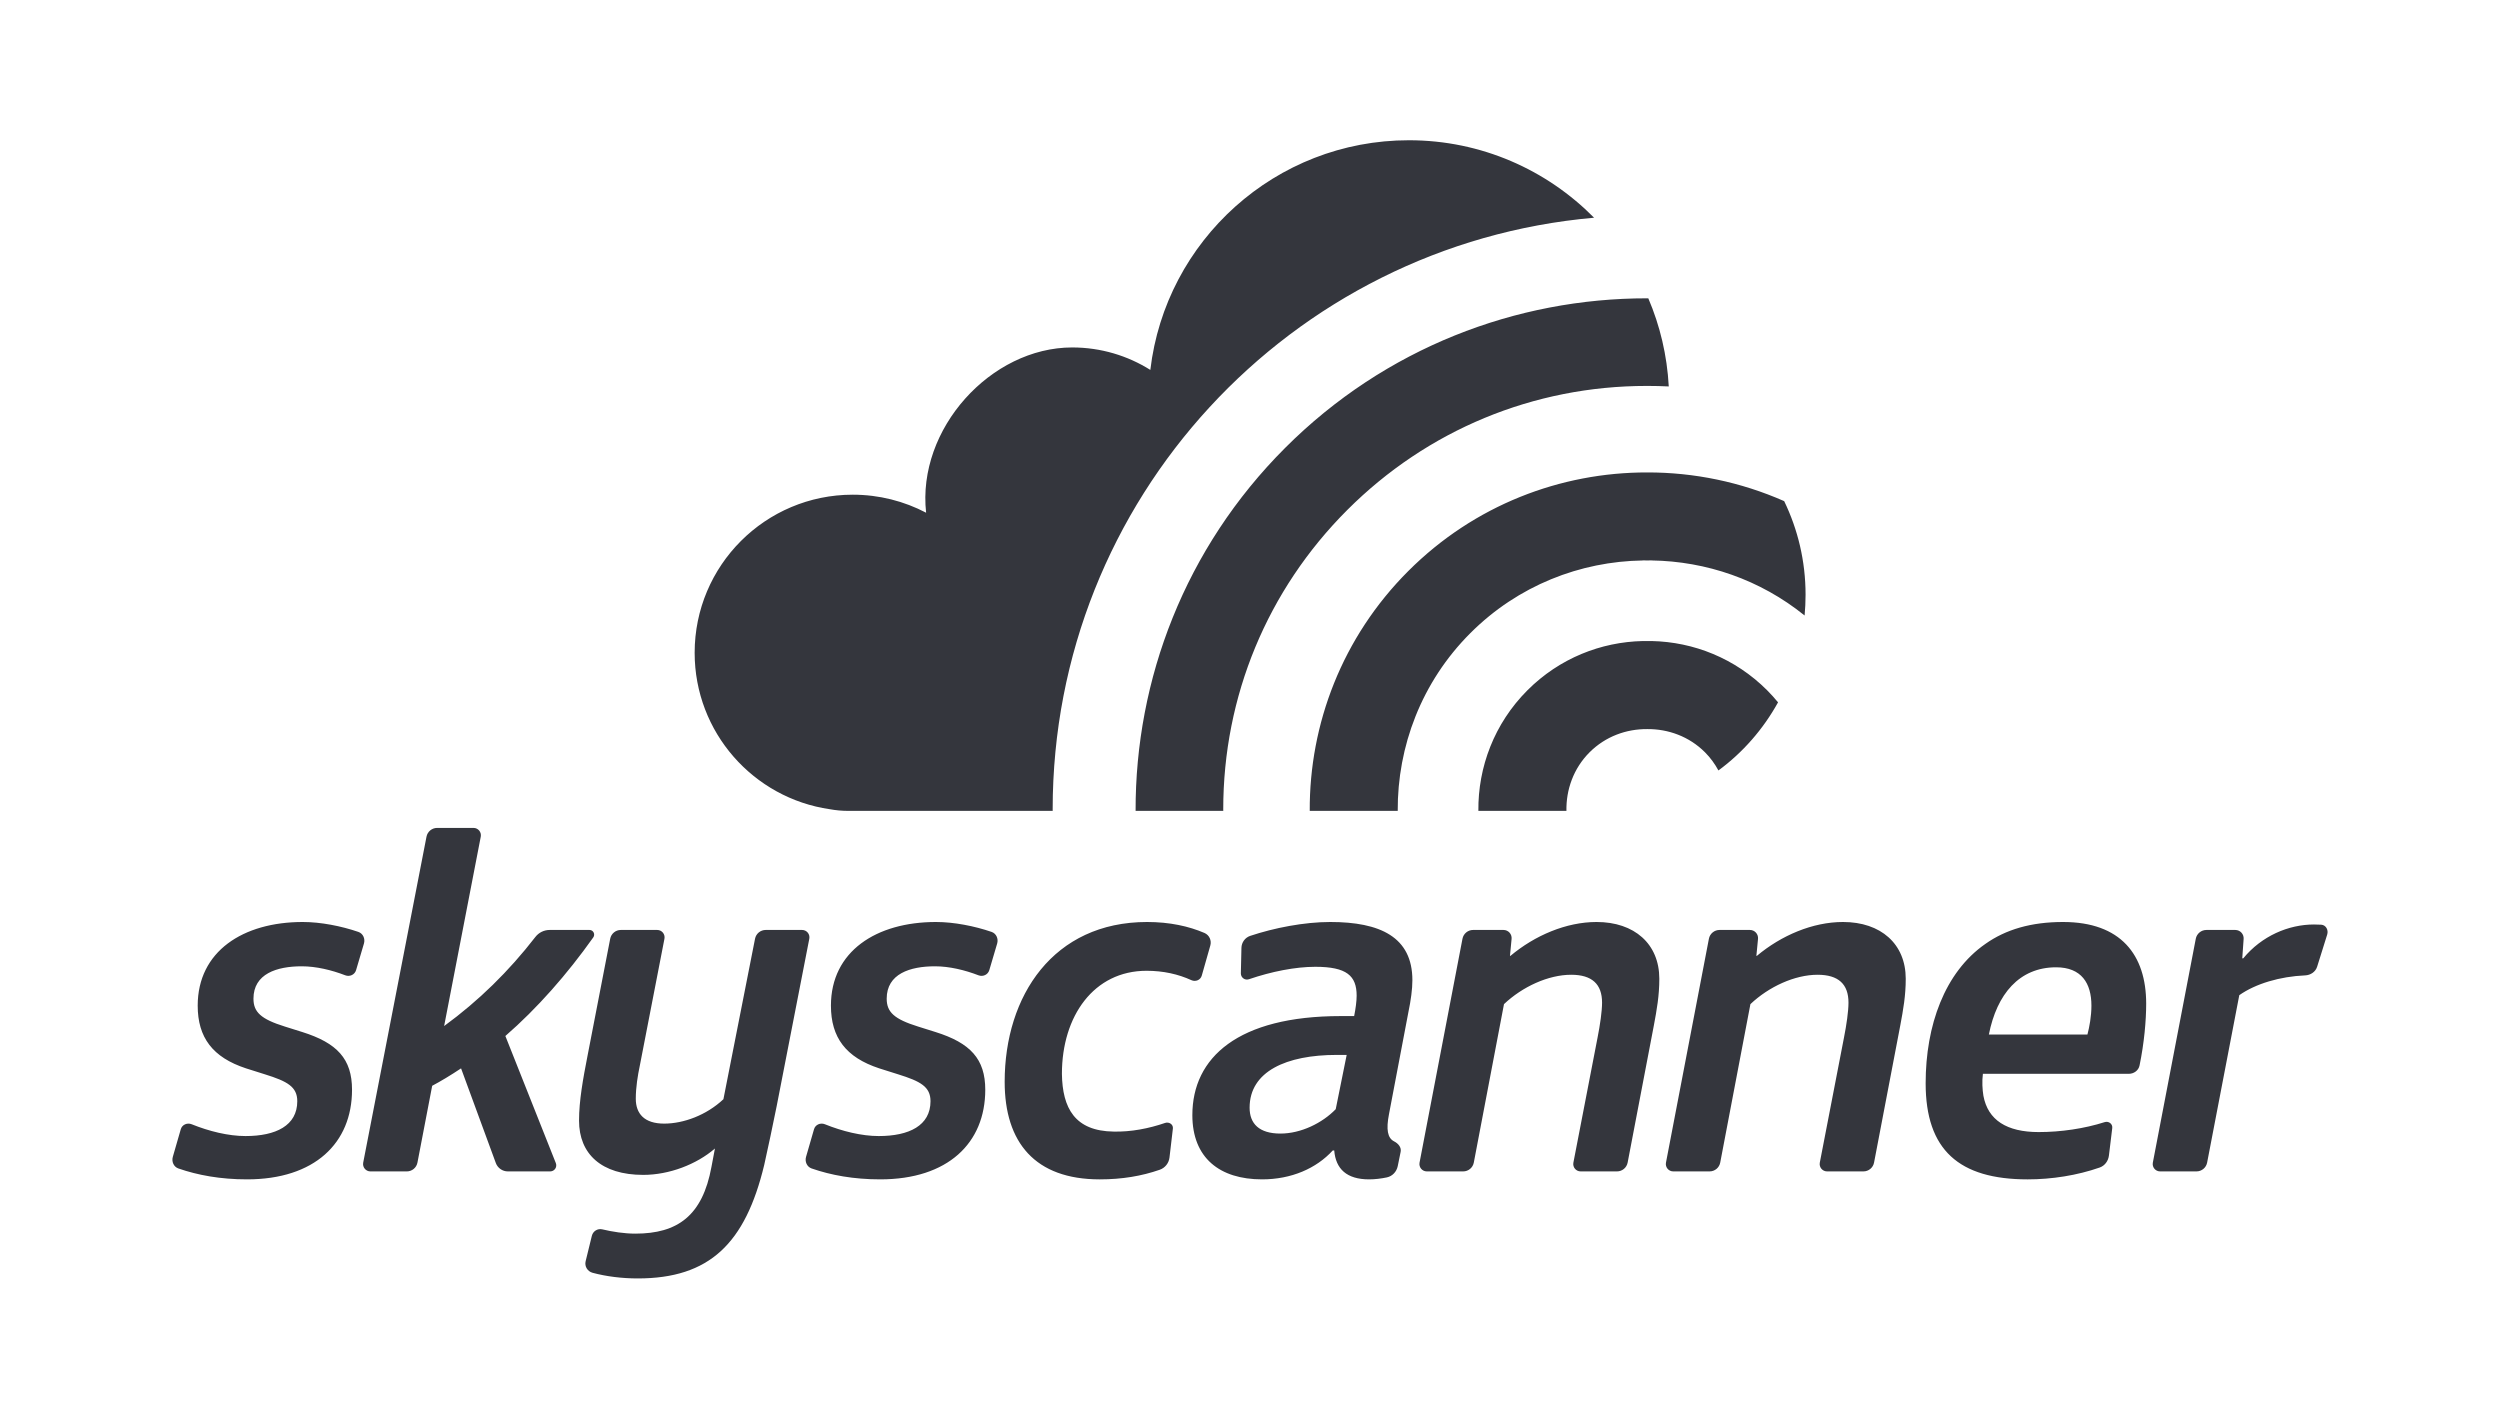
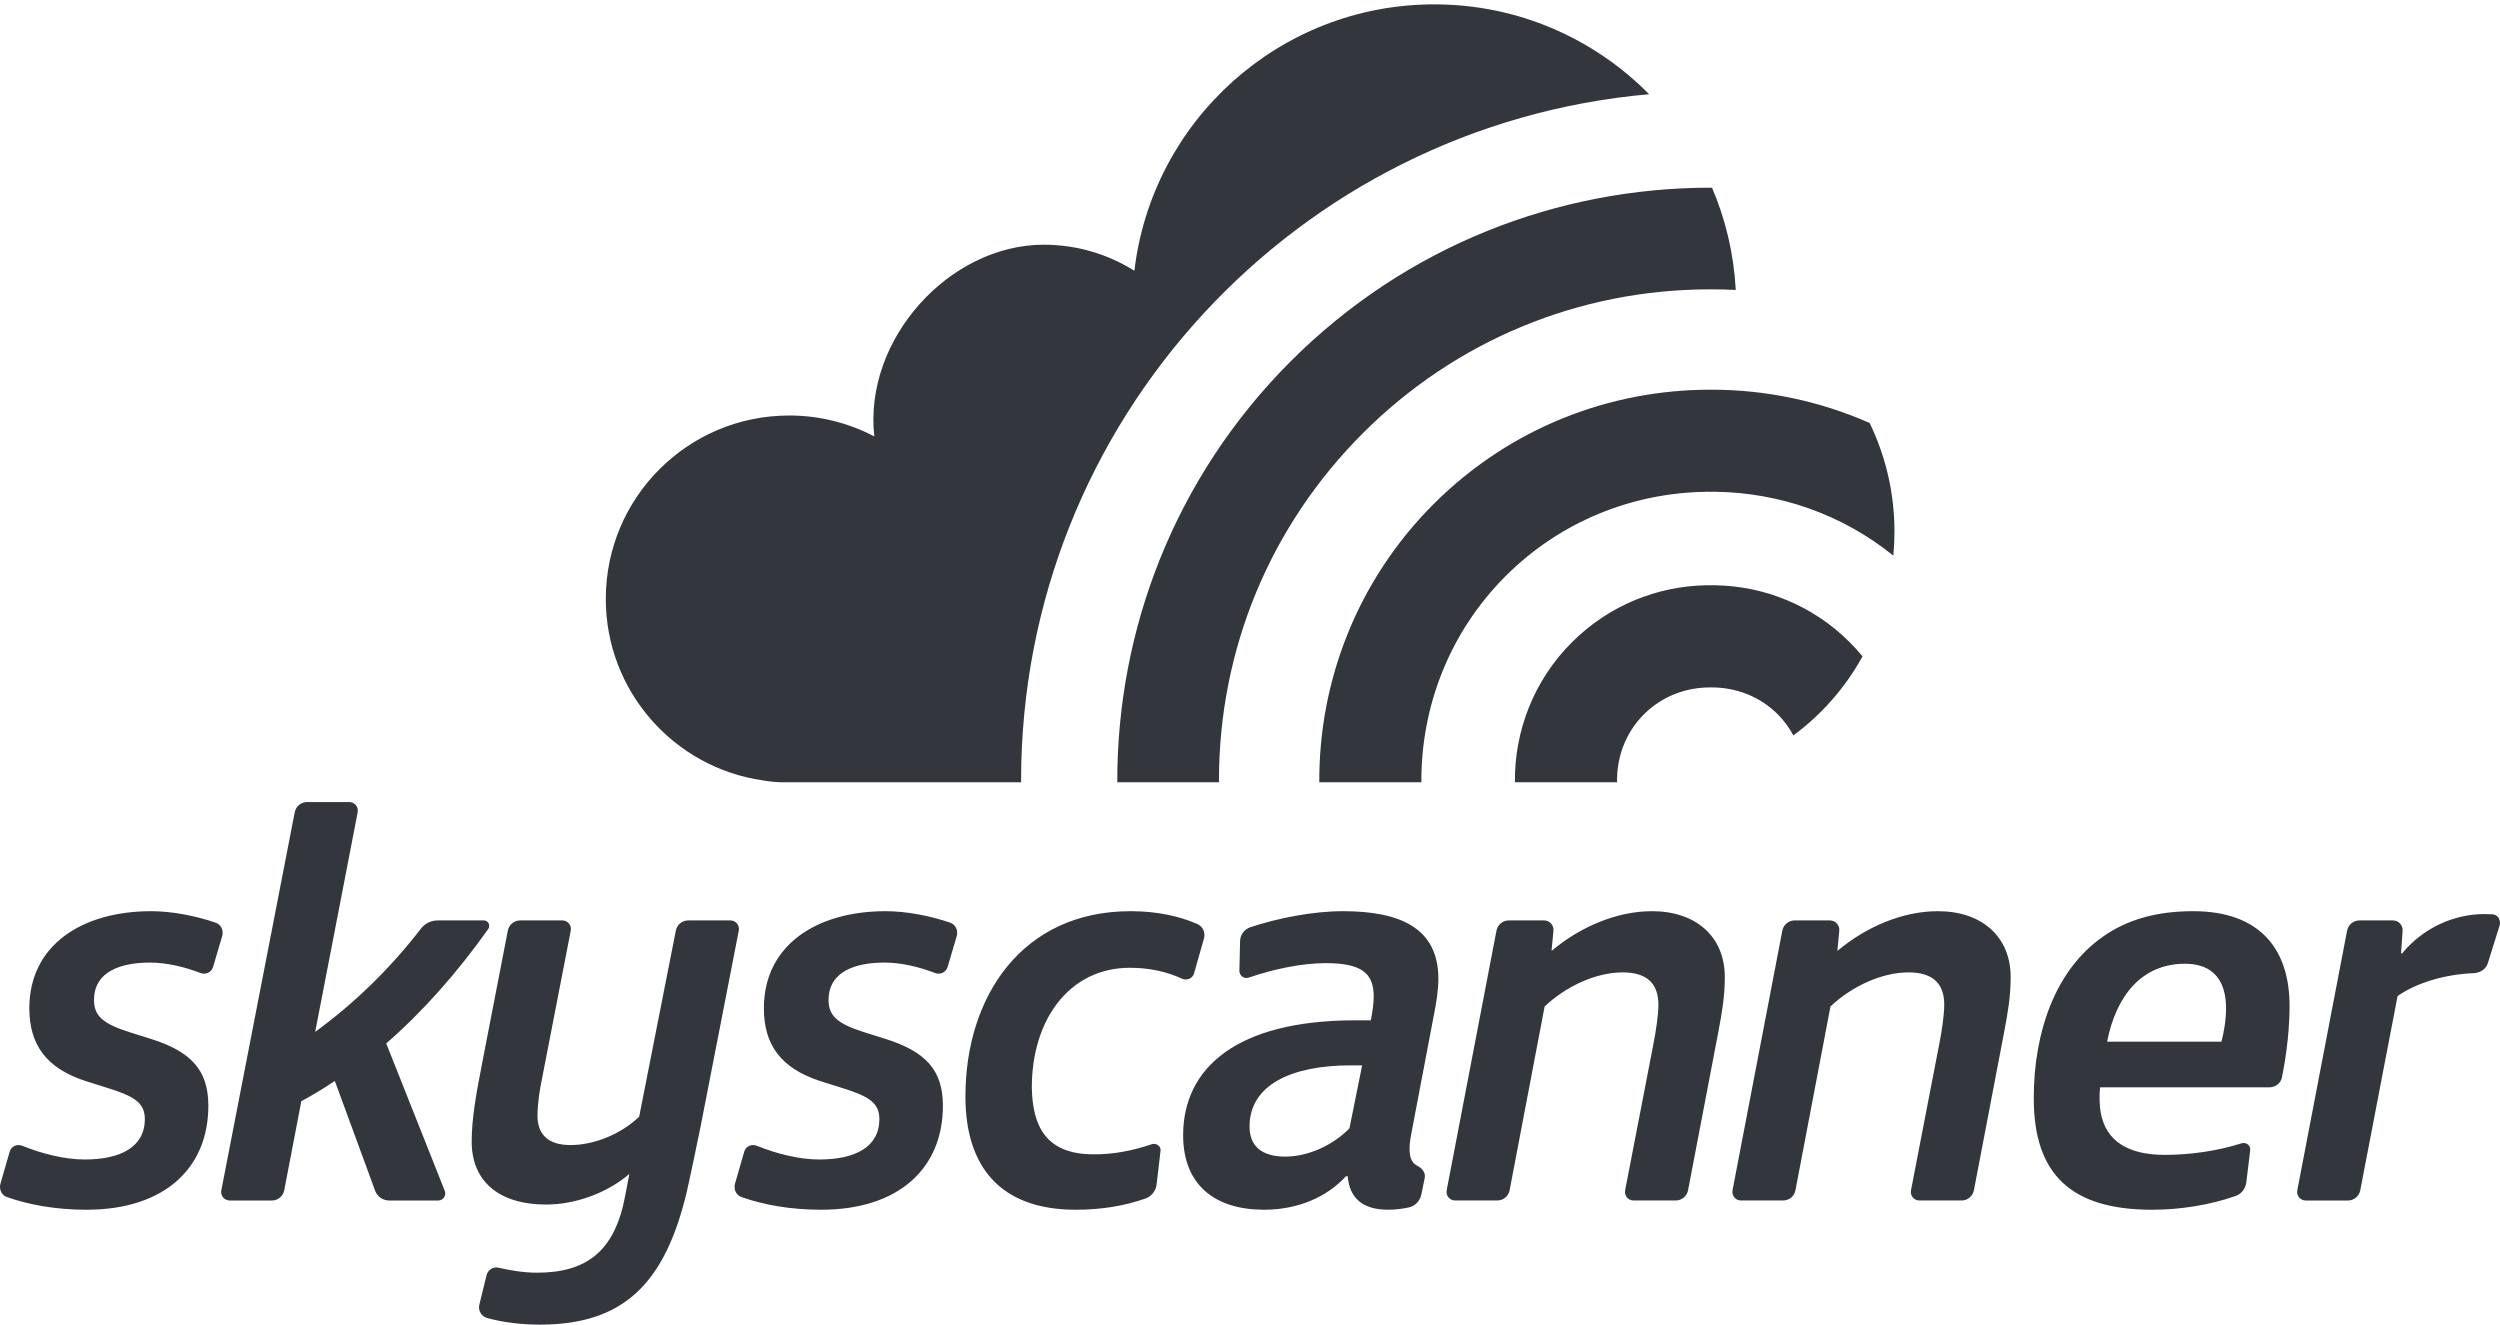
- <svg xmlns="http://www.w3.org/2000/svg" viewBox="0 0 348 197.481" enable-background="new 0 0 348 197.481">
-   <path d="M128.916 71.369l-.007-.05.007.05" fill="#34363D" />
-   <path d="M187.544 70.985c11.129-11.127 25.932-17.264 41.679-17.264l.079.003.077-.003c.976 0 1.946.024 2.913.072-.233-4.336-1.223-8.467-2.848-12.265l-.142-.003c-18.241-.017-36.49 6.902-50.403 20.814-13.953 13.952-20.874 32.253-20.824 50.536h12.205l-.005-.208c0-15.747 6.136-30.549 17.269-41.682zm34.351-40.678c-6.569-6.653-15.688-10.784-25.776-10.784-18.572 0-33.877 13.969-35.992 31.969-3.152-1.976-6.88-3.127-10.876-3.127-11.318 0-21.628 11.326-20.336 23.005-3.052-1.6-6.526-2.509-10.213-2.509-12.156 0-22.007 9.85-22.007 22.007 0 11.073 8.179 20.236 18.826 21.777.835.151 1.688.23 2.566.23h28.449l-.005-.208c.001-43.197 33.13-78.652 75.364-82.36zm26.463 39.45c-6.053-2.668-12.552-4.005-19.056-3.994-12.044-.021-24.083 4.54-33.267 13.724-9.211 9.211-13.78 21.309-13.72 33.388h12.248c-.05-8.959 3.297-17.932 10.114-24.748 6.633-6.633 15.302-9.98 24.007-10.11v-.007l.618.004.616-.004v.005c7.561.113 15.088 2.654 21.283 7.662.087-.957.134-1.927.134-2.908-.001-4.665-1.075-9.077-2.977-13.012zm-18.44 19.476v.003l-.616-.003-.618.003v-.003c-5.823.125-11.605 2.394-16.057 6.846-4.634 4.636-6.898 10.721-6.838 16.794h12.258c-.057-2.944.981-5.912 3.222-8.154 2.215-2.214 5.13-3.253 8.033-3.229 2.901-.024 5.82 1.016 8.033 3.229.765.767 1.377 1.623 1.87 2.529 3.404-2.505 6.231-5.741 8.299-9.482-.477-.58-.983-1.144-1.527-1.688-4.453-4.451-10.233-6.72-16.059-6.845zM128.909 71.319l-.027-.232.027.232M128.881 71.088" fill="#34363D" />
-   <path d="M49.886 129.722c-2.383-.817-5.242-1.38-7.743-1.38-8.316 0-14.623 4.088-14.623 11.641 0 4.435 2.079 7.207 6.722 8.731l2.634.832c3.118.97 4.505 1.732 4.505 3.742 0 3.395-2.98 4.851-7.207 4.851-2.383 0-5.071-.665-7.496-1.644-.616-.249-1.328.053-1.512.691l-1.11 3.846c-.192.665.121 1.39.774 1.617 2.684.935 5.852 1.519 9.551 1.519 9.424 0 14.621-5.059 14.621-12.473 0-4.297-2.079-6.515-6.93-8.039l-2.425-.761c-3.326-1.04-4.365-2.01-4.365-3.881 0-3.465 3.256-4.505 6.722-4.505 2.008 0 4.16.523 6.06 1.254.616.237 1.312-.082 1.5-.715l1.097-3.71c.196-.665-.119-1.39-.775-1.616zm20.461 14.488c4.417-3.833 8.59-8.579 12.237-13.725.306-.433.006-1.035-.523-1.035h-5.55c-.771 0-1.506.356-1.979.966-3.703 4.783-7.902 8.901-12.709 12.409l5.099-26.357c.123-.635-.362-1.223-1.008-1.223h-5.064c-.722 0-1.344.514-1.482 1.223l-8.81 45.37c-.124.634.361 1.223 1.007 1.223h5.064c.721 0 1.343-.514 1.479-1.223l2.052-10.696c1.179-.624 2.565-1.456 4.02-2.426l4.838 13.176c.257.7.928 1.168 1.674 1.168h5.895c.597 0 1.006-.602.785-1.157l-7.025-17.693zm41.303-14.76h-5.064c-.722-.001-1.346.513-1.485 1.222l-4.402 22.34c-2.357 2.217-5.544 3.395-8.247 3.395-2.771 0-3.95-1.387-3.95-3.465 0-1.594.277-3.257.554-4.574l3.435-17.695c.123-.635-.361-1.223-1.007-1.223h-5.064c-.722 0-1.344.514-1.481 1.223l-3.159 16.31c-.623 3.188-1.178 6.237-1.178 9.008 0 4.643 3.118 7.553 8.939 7.553 3.603 0 7.415-1.455 9.978-3.672l-.485 2.564c-1.247 6.792-4.712 9.286-10.602 9.286-1.516 0-3.159-.254-4.599-.597-.649-.153-1.291.257-1.449.905l-.865 3.541c-.173.706.266 1.412.967 1.601 1.9.512 4.096.786 6.291.786 9.979 0 14.968-4.851 17.602-15.799.554-2.425 1.178-5.474 1.732-8.177l4.543-23.309c.126-.634-.359-1.223-1.004-1.223zm26.381.272c-2.382-.817-5.242-1.38-7.743-1.38-8.316 0-14.622 4.088-14.622 11.641 0 4.435 2.079 7.207 6.722 8.731l2.634.832c3.117.97 4.504 1.732 4.504 3.742 0 3.395-2.98 4.851-7.207 4.851-2.382 0-5.07-.665-7.495-1.644-.616-.249-1.328.053-1.512.691l-1.111 3.846c-.192.665.121 1.39.776 1.617 2.683.935 5.852 1.519 9.551 1.519 9.424 0 14.621-5.059 14.621-12.473 0-4.297-2.079-6.515-6.93-8.039l-2.426-.761c-3.326-1.04-4.365-2.01-4.365-3.881 0-3.465 3.257-4.505 6.722-4.505 2.007 0 4.159.523 6.059 1.254.616.237 1.312-.082 1.5-.715l1.097-3.71c.196-.665-.12-1.39-.775-1.616zm21.569 5.411c2.353 0 4.421.475 6.242 1.307.58.265 1.27-.021 1.444-.634l1.19-4.188c.201-.706-.141-1.46-.815-1.75-2.17-.934-4.834-1.526-7.992-1.526-13.028 0-19.819 10.255-19.819 22.244 0 8.455 4.227 13.583 13.236 13.583 3.097 0 5.835-.462 8.348-1.338.739-.258 1.269-.922 1.359-1.701l.473-4.04c.067-.576-.537-.965-1.086-.777-2.261.777-4.758 1.261-7.154 1.203-5.406-.069-7.138-3.256-7.207-8.038.001-8.04 4.436-14.345 11.781-14.345zm25.571-6.791c-3.641 0-7.832.825-11.153 1.935-.714.243-1.193.913-1.21 1.666l-.081 3.539c-.014.591.56 1.021 1.119.83 3.142-1.074 6.469-1.734 9.247-1.734 4.366 0 5.752 1.247 5.752 4.019 0 .762-.139 1.802-.347 2.841h-1.871c-14.275 0-20.651 5.751-20.651 13.79 0 5.96 3.811 8.94 9.701 8.94 4.088 0 7.554-1.525 9.84-4.02h.208c.208 2.564 1.732 4.02 4.85 4.02.823 0 1.7-.109 2.479-.275.772-.164 1.355-.797 1.512-1.57l.405-1.996c.127-.622-.346-1.162-.912-1.448-.919-.465-1.127-1.66-.711-3.791l2.702-14.206c.346-1.663.554-3.188.554-4.435 0-6.026-4.503-8.105-11.433-8.105zm.762 26.055c-1.871 1.94-4.851 3.396-7.692 3.396-2.979 0-4.296-1.386-4.296-3.603 0-5.059 5.128-7.346 12.127-7.346h1.385l-1.524 7.553zm36.311-26.055c-4.226 0-8.593 1.871-11.988 4.712h-.069l.227-2.364c.063-.665-.458-1.24-1.125-1.24h-4.233c-.721-.001-1.343.514-1.479 1.223l-5.976 31.164c-.122.635.364 1.222 1.01 1.222h5.064c.721 0 1.342-.515 1.478-1.223l4.202-22.061c2.564-2.425 6.167-4.088 9.355-4.088 2.911 0 4.297 1.317 4.297 3.881 0 1.177-.277 3.118-.624 4.851l-3.367 17.418c-.124.635.362 1.222 1.008 1.222h5.064c.721.001 1.343-.515 1.479-1.223l3.647-19.081c.416-2.217.763-4.158.763-6.513-.001-4.851-3.466-7.9-8.733-7.9zm34.302 0c-4.227 0-8.593 1.871-11.988 4.712h-.07l.228-2.364c.064-.665-.458-1.24-1.125-1.24h-4.233c-.721 0-1.343.514-1.479 1.223l-5.976 31.164c-.122.635.365 1.222 1.01 1.222h5.064c.721 0 1.343-.515 1.477-1.223l4.203-22.061c2.564-2.425 6.167-4.088 9.355-4.088 2.911 0 4.297 1.317 4.297 3.881 0 1.177-.277 3.118-.624 4.851l-3.368 17.418c-.122.635.363 1.222 1.009 1.222h5.064c.721 0 1.343-.515 1.478-1.223l3.648-19.081c.416-2.217.763-4.158.763-6.513-.001-4.851-3.466-7.9-8.733-7.9zm30.63 0c-4.435 0-7.969 1.039-10.81 3.049-5.682 3.95-8.316 11.365-8.316 19.403 0 9.285 4.643 13.375 14.206 13.375 3.334 0 6.886-.55 10.021-1.65.715-.249 1.194-.914 1.285-1.666l.464-3.834c.069-.572-.498-.995-1.047-.821-2.853.909-6.105 1.386-9.198 1.386-4.435 0-7.068-1.662-7.692-5.059-.139-.831-.208-2.009-.07-3.049h20.307c.711 0 1.357-.464 1.5-1.161.648-3.15.922-6.265.922-8.61 0-6.79-3.533-11.363-11.572-11.363zm3.395 15.661h-13.72c1.108-5.613 4.227-9.355 9.355-9.355 3.534 0 4.92 2.218 4.92 5.336 0 1.455-.277 2.979-.555 4.019zm32.543-15.285c-.291-.019-.623-.029-1.012-.029-3.534 0-7.276 1.593-9.84 4.712h-.139l.19-2.708c.047-.672-.484-1.242-1.157-1.242h-4.025c-.721-.001-1.343.514-1.479 1.223l-5.977 31.164c-.122.635.365 1.222 1.011 1.222h5.065c.721 0 1.343-.514 1.48-1.222l4.477-23.309c2.284-1.604 5.666-2.604 9.169-2.755.751-.032 1.442-.486 1.667-1.204l1.403-4.484c.197-.631-.174-1.325-.833-1.368z" fill="#34363D" />
+ <svg xmlns="http://www.w3.org/2000/svg" viewBox="0 0 300 159">
+   <g fill="#34363D">
+     <path id="Shape" d="M104.916 52.369l-.007-.05.007.05" />
+     <path d="M163.544 51.985c11.129-11.127 25.932-17.264 41.679-17.264l.079.003.077-.003c.976 0 1.946.024 2.913.072-.233-4.336-1.223-8.467-2.848-12.265l-.142-.003c-18.241-.017-36.49 6.902-50.403 20.814-13.953 13.952-20.874 32.253-20.824 50.536h12.205l-.005-.208c0-15.747 6.136-30.549 17.269-41.682zm34.351-40.678c-6.569-6.653-15.688-10.784-25.776-10.784-18.572 0-33.877 13.969-35.992 31.969-3.152-1.976-6.88-3.127-10.876-3.127-11.318 0-21.628 11.326-20.336 23.005-3.052-1.6-6.526-2.509-10.213-2.509-12.156 0-22.007 9.85-22.007 22.007 0 11.073 8.179 20.236 18.826 21.777.835.151 1.688.23 2.566.23h28.449l-.005-.208c.001-43.197 33.13-78.652 75.364-82.36zm26.463 39.45c-6.053-2.668-12.552-4.005-19.056-3.994-12.044-.021-24.083 4.54-33.267 13.724-9.211 9.211-13.78 21.309-13.72 33.388h12.248c-.05-8.959 3.297-17.932 10.114-24.748 6.633-6.633 15.302-9.98 24.007-10.11v-.007l.618.004.616-.004v.005c7.561.113 15.088 2.654 21.283 7.662.087-.957.134-1.927.134-2.908-.001-4.665-1.075-9.077-2.977-13.012zm-18.44 19.476v.003l-.616-.003-.618.003v-.003c-5.823.125-11.605 2.394-16.057 6.846-4.634 4.636-6.898 10.721-6.838 16.794h12.258c-.057-2.944.981-5.912 3.222-8.154 2.215-2.214 5.13-3.253 8.033-3.229 2.901-.024 5.82 1.016 8.033 3.229.765.767 1.377 1.623 1.87 2.529 3.404-2.505 6.231-5.741 8.299-9.482-.477-.58-.983-1.144-1.527-1.688-4.453-4.451-10.233-6.72-16.059-6.845zm-101.009-17.914l-.027-.232.027.232zM25.886 110.722c-2.383-.817-5.242-1.38-7.743-1.38-8.316 0-14.623 4.088-14.623 11.641 0 4.435 2.079 7.207 6.722 8.731l2.634.832c3.118.97 4.505 1.732 4.505 3.742 0 3.395-2.98 4.851-7.207 4.851-2.383 0-5.071-.665-7.496-1.644-.616-.249-1.328.053-1.512.691l-1.11 3.846c-.192.665.121 1.39.774 1.617 2.684.935 5.852 1.519 9.551 1.519 9.424 0 14.621-5.059 14.621-12.473 0-4.297-2.079-6.515-6.93-8.039l-2.425-.761c-3.326-1.04-4.365-2.01-4.365-3.881 0-3.465 3.256-4.505 6.722-4.505 2.008 0 4.16.523 6.06 1.254.616.237 1.312-.082 1.5-.715l1.097-3.71c.196-.665-.119-1.39-.775-1.616zm20.461 14.488c4.417-3.833 8.59-8.579 12.237-13.725.306-.433.006-1.035-.523-1.035h-5.55c-.771 0-1.506.356-1.979.966-3.703 4.783-7.902 8.901-12.709 12.409l5.099-26.357c.123-.635-.362-1.223-1.008-1.223h-5.064c-.722 0-1.344.514-1.482 1.223l-8.81 45.37c-.124.634.361 1.223 1.007 1.223h5.064c.721 0 1.343-.514 1.479-1.223l2.052-10.696c1.179-.624 2.565-1.456 4.02-2.426l4.838 13.176c.257.7.928 1.168 1.674 1.168h5.895c.597 0 1.006-.602.785-1.157l-7.025-17.693zm41.303-14.76h-5.064c-.722-.001-1.346.513-1.485 1.222l-4.402 22.34c-2.357 2.217-5.544 3.395-8.247 3.395-2.771 0-3.95-1.387-3.95-3.465 0-1.594.277-3.257.554-4.574l3.435-17.695c.123-.635-.361-1.223-1.007-1.223h-5.064c-.722 0-1.344.514-1.481 1.223l-3.159 16.31c-.623 3.188-1.178 6.237-1.178 9.008 0 4.643 3.118 7.553 8.939 7.553 3.603 0 7.415-1.455 9.978-3.672l-.485 2.564c-1.247 6.792-4.712 9.286-10.602 9.286-1.516 0-3.159-.254-4.599-.597-.649-.153-1.291.257-1.449.905l-.865 3.541c-.173.706.266 1.412.967 1.601 1.9.512 4.096.786 6.291.786 9.979 0 14.968-4.851 17.602-15.799.554-2.425 1.178-5.474 1.732-8.177l4.543-23.309c.126-.634-.359-1.223-1.004-1.223zm26.381.272c-2.382-.817-5.242-1.38-7.743-1.38-8.316 0-14.622 4.088-14.622 11.641 0 4.435 2.079 7.207 6.722 8.731l2.634.832c3.117.97 4.504 1.732 4.504 3.742 0 3.395-2.98 4.851-7.207 4.851-2.382 0-5.07-.665-7.495-1.644-.616-.249-1.328.053-1.512.691l-1.111 3.846c-.192.665.121 1.39.776 1.617 2.683.935 5.852 1.519 9.551 1.519 9.424 0 14.621-5.059 14.621-12.473 0-4.297-2.079-6.515-6.93-8.039l-2.426-.761c-3.326-1.04-4.365-2.01-4.365-3.881 0-3.465 3.257-4.505 6.722-4.505 2.007 0 4.159.523 6.059 1.254.616.237 1.312-.082 1.5-.715l1.097-3.71c.196-.665-.12-1.39-.775-1.616zm21.569 5.411c2.353 0 4.421.475 6.242 1.307.58.265 1.27-.021 1.444-.634l1.19-4.188c.201-.706-.141-1.46-.815-1.75-2.17-.934-4.834-1.526-7.992-1.526-13.028 0-19.819 10.255-19.819 22.244 0 8.455 4.227 13.583 13.236 13.583 3.097 0 5.835-.462 8.348-1.338.739-.258 1.269-.922 1.359-1.701l.473-4.04c.067-.576-.537-.965-1.086-.777-2.261.777-4.758 1.261-7.154 1.203-5.406-.069-7.138-3.256-7.207-8.038.001-8.04 4.436-14.345 11.781-14.345zm25.571-6.791c-3.641 0-7.832.825-11.153 1.935-.714.243-1.193.913-1.21 1.666l-.081 3.539c-.014.591.56 1.021 1.119.83 3.142-1.074 6.469-1.734 9.247-1.734 4.366 0 5.752 1.247 5.752 4.019 0 .762-.139 1.802-.347 2.841h-1.871c-14.275 0-20.651 5.751-20.651 13.79 0 5.96 3.811 8.94 9.701 8.94 4.088 0 7.554-1.525 9.84-4.02h.208c.208 2.564 1.732 4.02 4.85 4.02.823 0 1.7-.109 2.479-.275.772-.164 1.355-.797 1.512-1.57l.405-1.996c.127-.622-.346-1.162-.912-1.448-.919-.465-1.127-1.66-.711-3.791l2.702-14.206c.346-1.663.554-3.188.554-4.435 0-6.026-4.503-8.105-11.433-8.105zm.762 26.055c-1.871 1.94-4.851 3.396-7.692 3.396-2.979 0-4.296-1.386-4.296-3.603 0-5.059 5.128-7.346 12.127-7.346h1.385l-1.524 7.553zm36.311-26.055c-4.226 0-8.593 1.871-11.988 4.712h-.069l.227-2.364c.063-.665-.458-1.24-1.125-1.24h-4.233c-.721-.001-1.343.514-1.479 1.223l-5.976 31.164c-.122.635.364 1.222 1.01 1.222h5.064c.721 0 1.342-.515 1.478-1.223l4.202-22.061c2.564-2.425 6.167-4.088 9.355-4.088 2.911 0 4.297 1.317 4.297 3.881 0 1.177-.277 3.118-.624 4.851l-3.367 17.418c-.124.635.362 1.222 1.008 1.222h5.064c.721.001 1.343-.515 1.479-1.223l3.647-19.081c.416-2.217.763-4.158.763-6.513-.001-4.851-3.466-7.9-8.733-7.9zm34.302 0c-4.227 0-8.593 1.871-11.988 4.712h-.07l.228-2.364c.064-.665-.458-1.24-1.125-1.24h-4.233c-.721 0-1.343.514-1.479 1.223l-5.976 31.164c-.122.635.365 1.222 1.01 1.222h5.064c.721 0 1.343-.515 1.477-1.223l4.203-22.061c2.564-2.425 6.167-4.088 9.355-4.088 2.911 0 4.297 1.317 4.297 3.881 0 1.177-.277 3.118-.624 4.851l-3.368 17.418c-.122.635.363 1.222 1.009 1.222h5.064c.721 0 1.343-.515 1.478-1.223l3.648-19.081c.416-2.217.763-4.158.763-6.513-.001-4.851-3.466-7.9-8.733-7.9zm30.63 0c-4.435 0-7.969 1.039-10.81 3.049-5.682 3.95-8.316 11.365-8.316 19.403 0 9.285 4.643 13.375 14.206 13.375 3.334 0 6.886-.55 10.021-1.65.715-.249 1.194-.914 1.285-1.666l.464-3.834c.069-.572-.498-.995-1.047-.821-2.853.909-6.105 1.386-9.198 1.386-4.435 0-7.068-1.662-7.692-5.059-.139-.831-.208-2.009-.07-3.049h20.307c.711 0 1.357-.464 1.5-1.161.648-3.15.922-6.265.922-8.61 0-6.79-3.533-11.363-11.572-11.363zm3.395 15.661h-13.72c1.108-5.613 4.227-9.355 9.355-9.355 3.534 0 4.92 2.218 4.92 5.336 0 1.455-.277 2.979-.555 4.019zm32.543-15.285c-.291-.019-.623-.029-1.012-.029-3.534 0-7.276 1.593-9.84 4.712h-.139l.19-2.708c.047-.672-.484-1.242-1.157-1.242h-4.025c-.721-.001-1.343.514-1.479 1.223l-5.977 31.164c-.122.635.365 1.222 1.011 1.222h5.065c.721 0 1.343-.514 1.48-1.222l4.477-23.309c2.284-1.604 5.666-2.604 9.169-2.755.751-.032 1.442-.486 1.667-1.204l1.403-4.484c.197-.631-.174-1.325-.833-1.368z" />
+   </g>
</svg>
